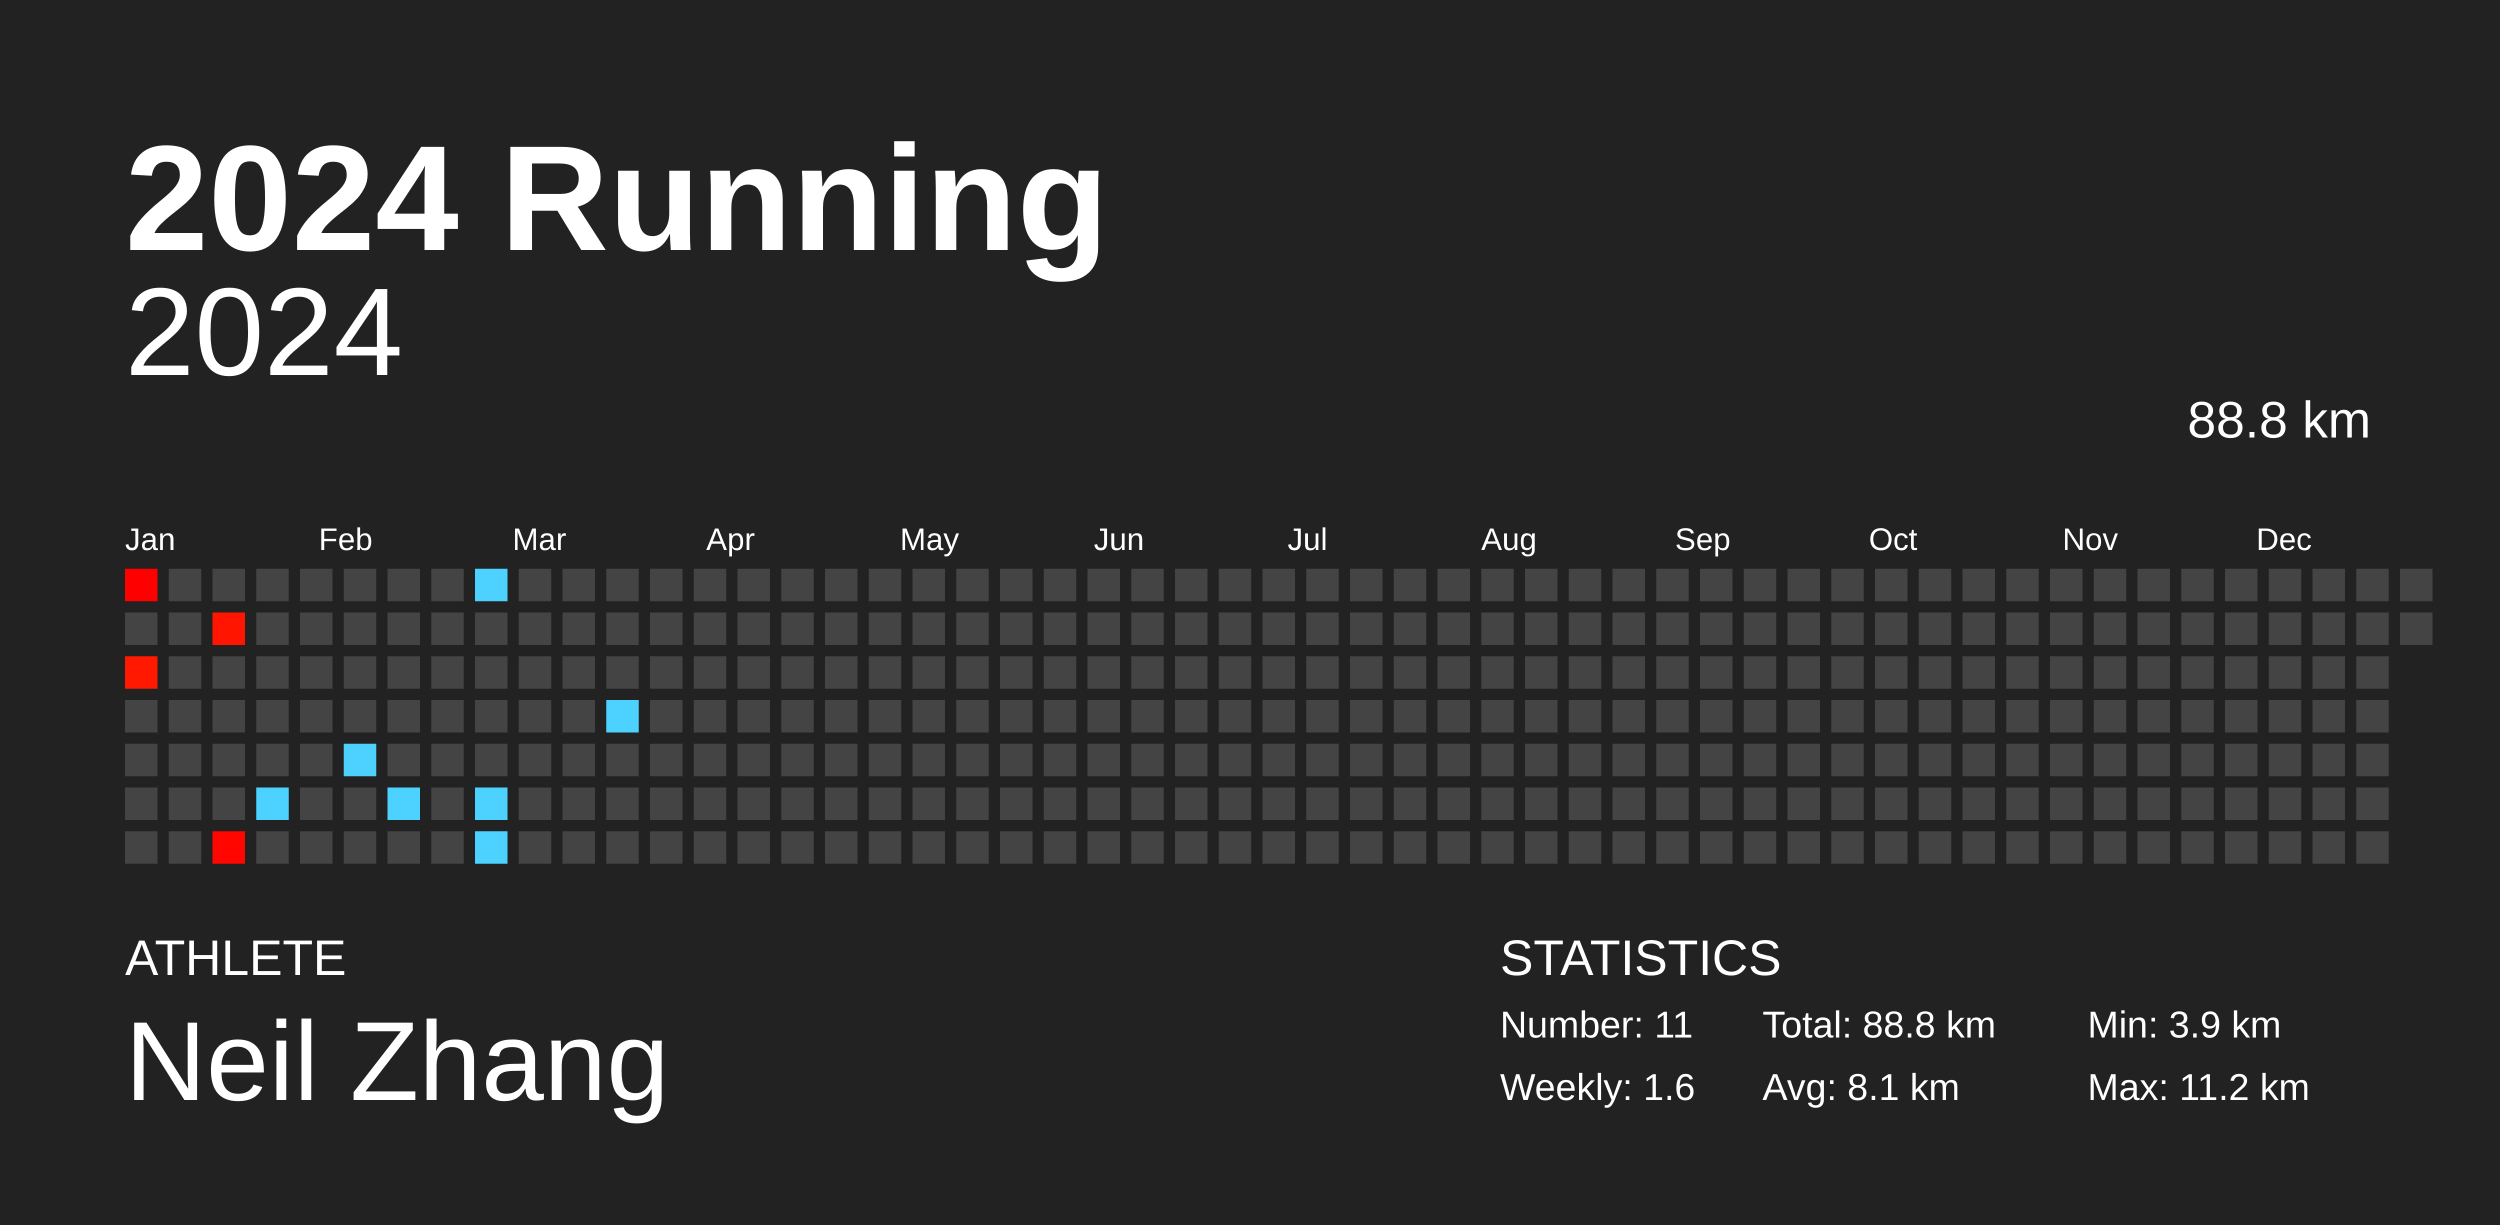
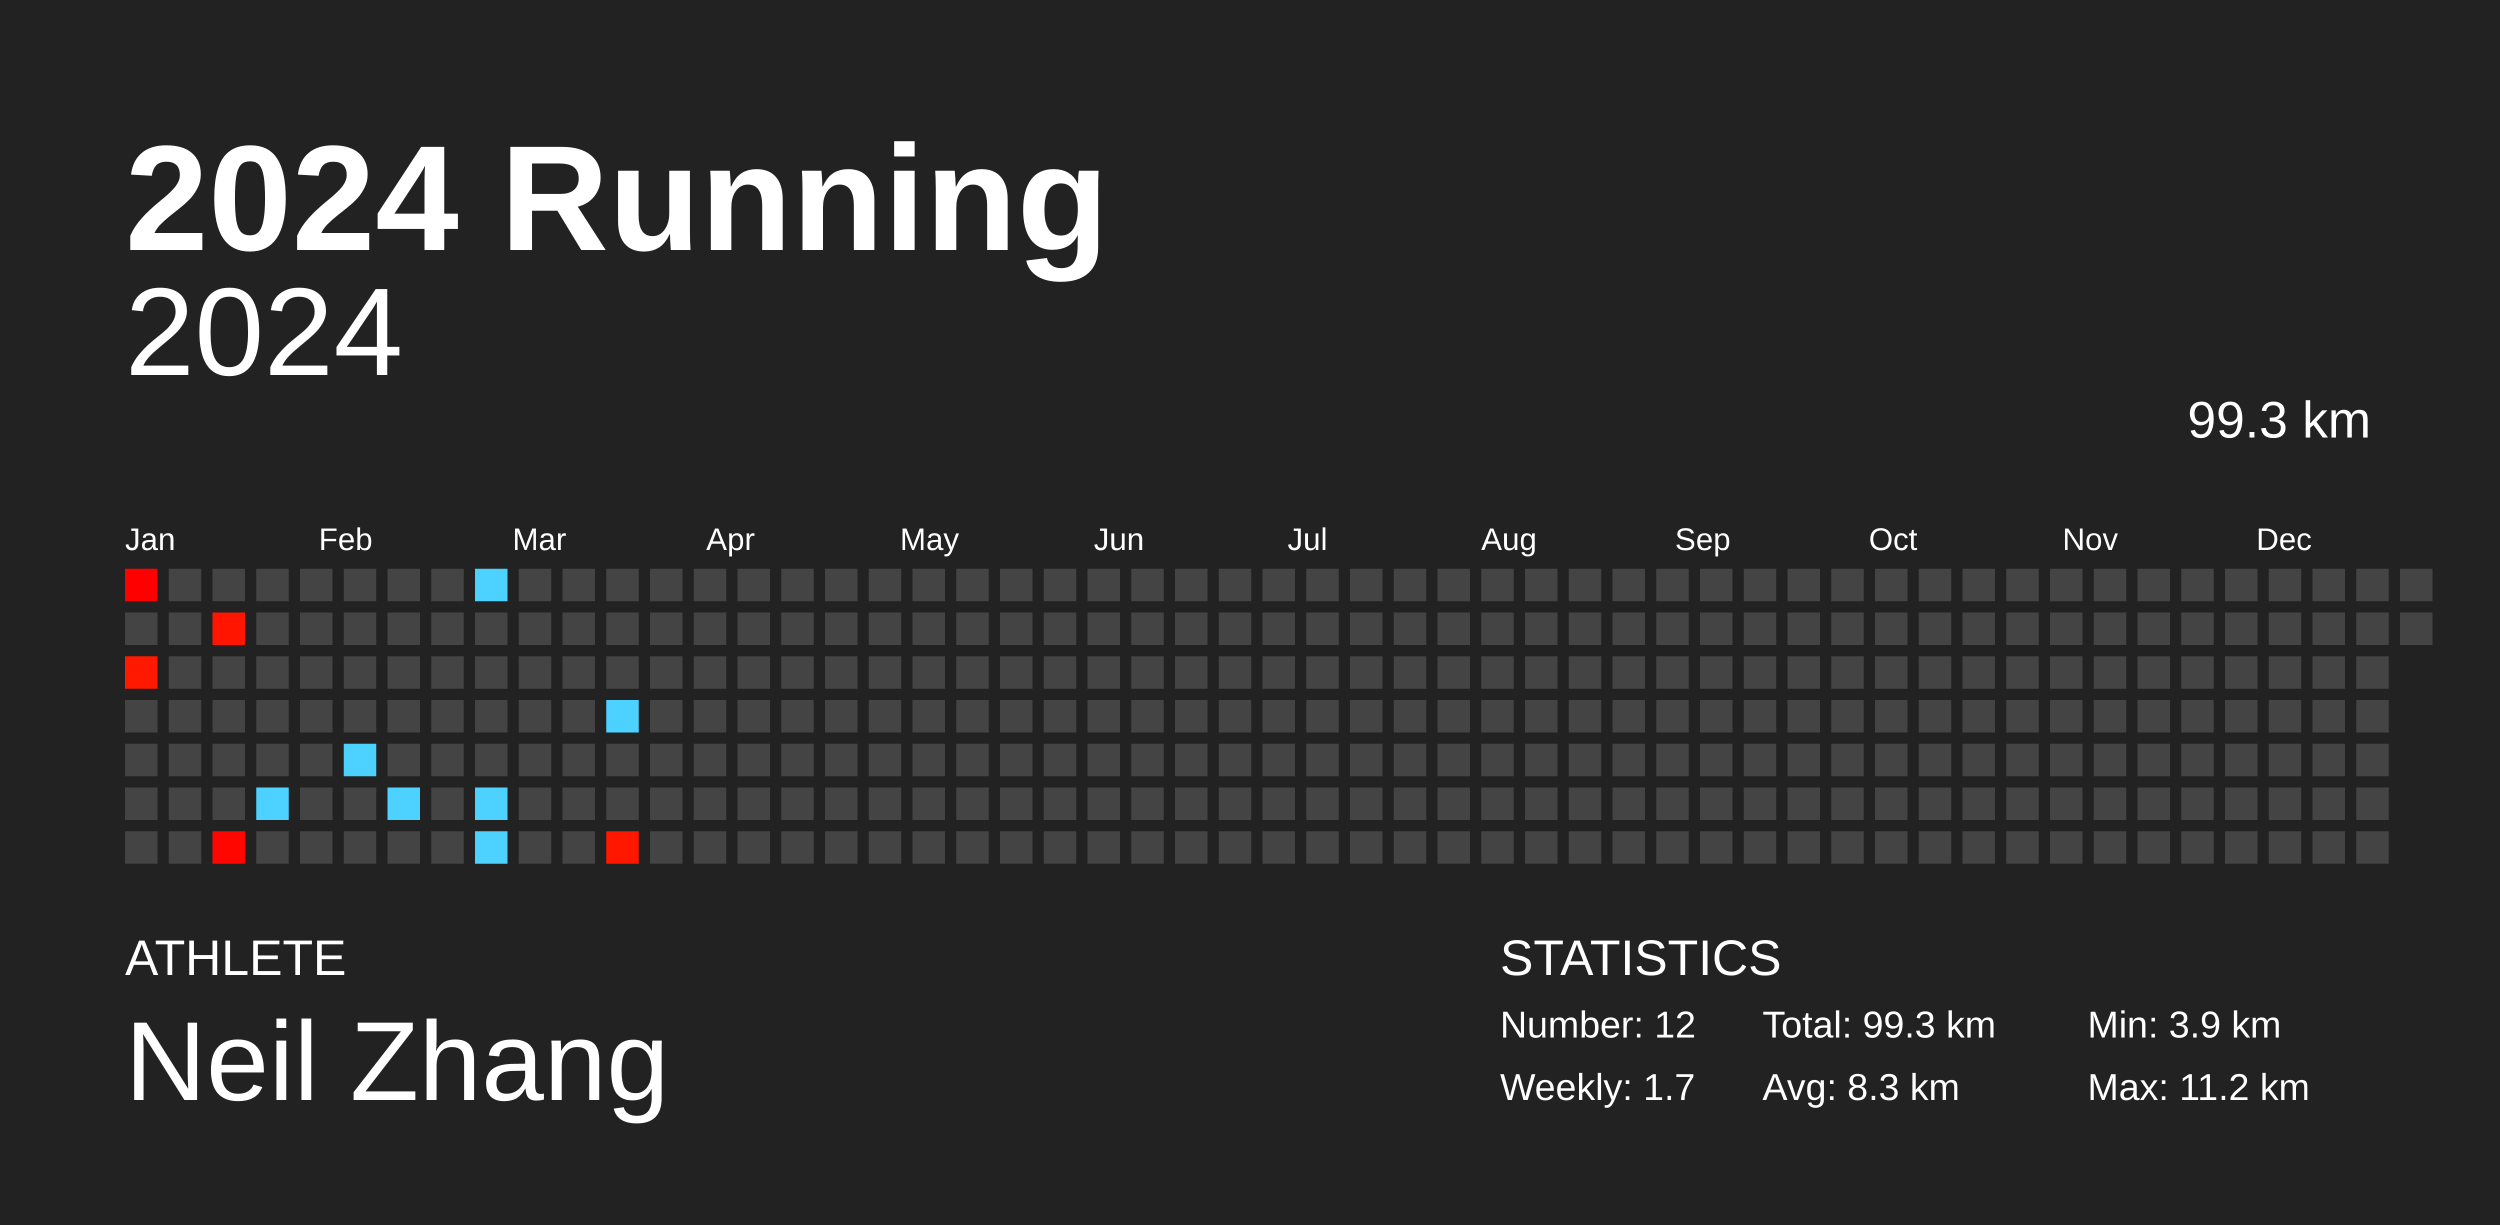
<svg xmlns="http://www.w3.org/2000/svg" baseProfile="full" height="98mm" version="1.1" viewBox="0,0,200,98" width="200mm">
  <defs />
  <rect fill="#222222" height="98" width="200" x="0" y="0" />
  <text fill="#FFFFFF" style="font-size:12px; font-family:Arial; font-weight:bold;" x="10" y="20">2024 Running</text>
  <text fill="#FFFFFF" style="font-size:4px; font-family:Arial" x="10" y="78">ATHLETE</text>
  <text fill="#FFFFFF" style="font-size:9px; font-family:Arial" x="10" y="88">Neil Zhang</text>
  <text fill="#FFFFFF" style="font-size:4px; font-family:Arial" x="120" y="78">STATISTICS</text>
-   <text fill="#FFFFFF" style="font-size:3px; font-family:Arial" x="120" y="83">Number: 11</text>
-   <text fill="#FFFFFF" style="font-size:3px; font-family:Arial" x="120" y="88">Weekly: 1.6</text>
-   <text fill="#FFFFFF" style="font-size:3px; font-family:Arial" x="141" y="83">Total: 88.8 km</text>
-   <text fill="#FFFFFF" style="font-size:3px; font-family:Arial" x="141" y="88">Avg: 8.1 km</text>
+   <text fill="#FFFFFF" style="font-size:3px; font-family:Arial" x="120" y="83">Number: 12</text>
+   <text fill="#FFFFFF" style="font-size:3px; font-family:Arial" x="120" y="88">Weekly: 1.7</text>
+   <text fill="#FFFFFF" style="font-size:3px; font-family:Arial" x="141" y="83">Total: 99.3 km</text>
+   <text fill="#FFFFFF" style="font-size:3px; font-family:Arial" x="141" y="88">Avg: 8.3 km</text>
  <text fill="#FFFFFF" style="font-size:3px; font-family:Arial" x="167" y="83">Min: 3.9 km</text>
  <text fill="#FFFFFF" style="font-size:3px; font-family:Arial" x="167" y="88">Max: 11.2 km</text>
  <text alignment-baseline="hanging" fill="#FFFFFF" style="font-size:10.0px; font-family:Arial;" x="10" y="30">2024</text>
-   <text alignment-baseline="hanging" fill="#FFFFFF" style="font-size:4.125px; font-family:Arial;" x="175" y="35">88.8 km</text>
+   <text alignment-baseline="hanging" fill="#FFFFFF" style="font-size:4.125px; font-family:Arial;" x="175" y="35">99.3 km</text>
  <text fill="#FFFFFF" style="font-size:2.5px; font-family:Arial" x="10.0" y="44">Jan</text>
  <text fill="#FFFFFF" style="font-size:2.5px; font-family:Arial" x="25.5" y="44">Feb</text>
  <text fill="#FFFFFF" style="font-size:2.5px; font-family:Arial" x="41.0" y="44">Mar</text>
  <text fill="#FFFFFF" style="font-size:2.5px; font-family:Arial" x="56.5" y="44">Apr</text>
  <text fill="#FFFFFF" style="font-size:2.5px; font-family:Arial" x="72.0" y="44">May</text>
  <text fill="#FFFFFF" style="font-size:2.5px; font-family:Arial" x="87.5" y="44">Jun</text>
  <text fill="#FFFFFF" style="font-size:2.5px; font-family:Arial" x="103.0" y="44">Jul</text>
  <text fill="#FFFFFF" style="font-size:2.5px; font-family:Arial" x="118.5" y="44">Aug</text>
  <text fill="#FFFFFF" style="font-size:2.5px; font-family:Arial" x="134.0" y="44">Sep</text>
  <text fill="#FFFFFF" style="font-size:2.5px; font-family:Arial" x="149.5" y="44">Oct</text>
  <text fill="#FFFFFF" style="font-size:2.5px; font-family:Arial" x="165.0" y="44">Nov</text>
  <text fill="#FFFFFF" style="font-size:2.5px; font-family:Arial" x="180.5" y="44">Dec</text>
  <rect fill="#ff0000" height="2.6" width="2.6" x="10.0" y="45.5" />
  <rect fill="#444444" height="2.6" width="2.6" x="10.0" y="49.0" />
  <rect fill="#ff1900" height="2.6" width="2.6" x="10.0" y="52.5" />
  <rect fill="#444444" height="2.6" width="2.6" x="10.0" y="56.0" />
  <rect fill="#444444" height="2.6" width="2.6" x="10.0" y="59.5" />
  <rect fill="#444444" height="2.6" width="2.6" x="10.0" y="63.0" />
  <rect fill="#444444" height="2.6" width="2.6" x="10.0" y="66.5" />
  <rect fill="#444444" height="2.6" width="2.6" x="13.5" y="45.5" />
  <rect fill="#444444" height="2.6" width="2.6" x="13.5" y="49.0" />
  <rect fill="#444444" height="2.6" width="2.6" x="13.5" y="52.5" />
  <rect fill="#444444" height="2.6" width="2.6" x="13.5" y="56.0" />
  <rect fill="#444444" height="2.6" width="2.6" x="13.5" y="59.5" />
  <rect fill="#444444" height="2.6" width="2.6" x="13.5" y="63.0" />
  <rect fill="#444444" height="2.6" width="2.6" x="13.5" y="66.5" />
  <rect fill="#444444" height="2.6" width="2.6" x="17.0" y="45.5" />
  <rect fill="#ff1500" height="2.6" width="2.6" x="17.0" y="49.0" />
  <rect fill="#444444" height="2.6" width="2.6" x="17.0" y="52.5" />
  <rect fill="#444444" height="2.6" width="2.6" x="17.0" y="56.0" />
  <rect fill="#444444" height="2.6" width="2.6" x="17.0" y="59.5" />
  <rect fill="#444444" height="2.6" width="2.6" x="17.0" y="63.0" />
  <rect fill="#ff0600" height="2.6" width="2.6" x="17.0" y="66.5" />
  <rect fill="#444444" height="2.6" width="2.6" x="20.5" y="45.5" />
  <rect fill="#444444" height="2.6" width="2.6" x="20.5" y="49.0" />
  <rect fill="#444444" height="2.6" width="2.6" x="20.5" y="52.5" />
  <rect fill="#444444" height="2.6" width="2.6" x="20.5" y="56.0" />
  <rect fill="#444444" height="2.6" width="2.6" x="20.5" y="59.5" />
  <rect fill="#4dd2ff" height="2.6" width="2.6" x="20.5" y="63.0" />
  <rect fill="#444444" height="2.6" width="2.6" x="20.5" y="66.5" />
  <rect fill="#444444" height="2.6" width="2.6" x="24.0" y="45.5" />
  <rect fill="#444444" height="2.6" width="2.6" x="24.0" y="49.0" />
  <rect fill="#444444" height="2.6" width="2.6" x="24.0" y="52.5" />
  <rect fill="#444444" height="2.6" width="2.6" x="24.0" y="56.0" />
  <rect fill="#444444" height="2.6" width="2.6" x="24.0" y="59.5" />
  <rect fill="#444444" height="2.6" width="2.6" x="24.0" y="63.0" />
  <rect fill="#444444" height="2.6" width="2.6" x="24.0" y="66.5" />
  <rect fill="#444444" height="2.6" width="2.6" x="27.5" y="45.5" />
  <rect fill="#444444" height="2.6" width="2.6" x="27.5" y="49.0" />
  <rect fill="#444444" height="2.6" width="2.6" x="27.5" y="52.5" />
  <rect fill="#444444" height="2.6" width="2.6" x="27.5" y="56.0" />
  <rect fill="#4dd2ff" height="2.6" width="2.6" x="27.5" y="59.5" />
  <rect fill="#444444" height="2.6" width="2.6" x="27.5" y="63.0" />
  <rect fill="#444444" height="2.6" width="2.6" x="27.5" y="66.5" />
  <rect fill="#444444" height="2.6" width="2.6" x="31.0" y="45.5" />
  <rect fill="#444444" height="2.6" width="2.6" x="31.0" y="49.0" />
  <rect fill="#444444" height="2.6" width="2.6" x="31.0" y="52.5" />
  <rect fill="#444444" height="2.6" width="2.6" x="31.0" y="56.0" />
  <rect fill="#444444" height="2.6" width="2.6" x="31.0" y="59.5" />
  <rect fill="#4dd2ff" height="2.6" width="2.6" x="31.0" y="63.0" />
  <rect fill="#444444" height="2.6" width="2.6" x="31.0" y="66.5" />
  <rect fill="#444444" height="2.6" width="2.6" x="34.5" y="45.5" />
  <rect fill="#444444" height="2.6" width="2.6" x="34.5" y="49.0" />
  <rect fill="#444444" height="2.6" width="2.6" x="34.5" y="52.5" />
  <rect fill="#444444" height="2.6" width="2.6" x="34.5" y="56.0" />
  <rect fill="#444444" height="2.6" width="2.6" x="34.5" y="59.5" />
  <rect fill="#444444" height="2.6" width="2.6" x="34.5" y="63.0" />
  <rect fill="#444444" height="2.6" width="2.6" x="34.5" y="66.5" />
  <rect fill="#4dd2ff" height="2.6" width="2.6" x="38.0" y="45.5" />
  <rect fill="#444444" height="2.6" width="2.6" x="38.0" y="49.0" />
  <rect fill="#444444" height="2.6" width="2.6" x="38.0" y="52.5" />
  <rect fill="#444444" height="2.6" width="2.6" x="38.0" y="56.0" />
  <rect fill="#444444" height="2.6" width="2.6" x="38.0" y="59.5" />
  <rect fill="#4dd2ff" height="2.6" width="2.6" x="38.0" y="63.0" />
  <rect fill="#4dd2ff" height="2.6" width="2.6" x="38.0" y="66.5" />
  <rect fill="#444444" height="2.6" width="2.6" x="41.5" y="45.5" />
  <rect fill="#444444" height="2.6" width="2.6" x="41.5" y="49.0" />
  <rect fill="#444444" height="2.6" width="2.6" x="41.5" y="52.5" />
  <rect fill="#444444" height="2.6" width="2.6" x="41.5" y="56.0" />
  <rect fill="#444444" height="2.6" width="2.6" x="41.5" y="59.5" />
  <rect fill="#444444" height="2.6" width="2.6" x="41.5" y="63.0" />
  <rect fill="#444444" height="2.6" width="2.6" x="41.5" y="66.5" />
  <rect fill="#444444" height="2.6" width="2.6" x="45.0" y="45.5" />
  <rect fill="#444444" height="2.6" width="2.6" x="45.0" y="49.0" />
  <rect fill="#444444" height="2.6" width="2.6" x="45.0" y="52.5" />
  <rect fill="#444444" height="2.6" width="2.6" x="45.0" y="56.0" />
  <rect fill="#444444" height="2.6" width="2.6" x="45.0" y="59.5" />
  <rect fill="#444444" height="2.6" width="2.6" x="45.0" y="63.0" />
  <rect fill="#444444" height="2.6" width="2.6" x="45.0" y="66.5" />
  <rect fill="#444444" height="2.6" width="2.6" x="48.5" y="45.5" />
  <rect fill="#444444" height="2.6" width="2.6" x="48.5" y="49.0" />
  <rect fill="#444444" height="2.6" width="2.6" x="48.5" y="52.5" />
  <rect fill="#4dd2ff" height="2.6" width="2.6" x="48.5" y="56.0" />
  <rect fill="#444444" height="2.6" width="2.6" x="48.5" y="59.5" />
  <rect fill="#444444" height="2.6" width="2.6" x="48.5" y="63.0" />
-   <rect fill="#444444" height="2.6" width="2.6" x="48.5" y="66.5" />
+   <rect fill="#ff1700" height="2.6" width="2.6" x="48.5" y="66.5" />
  <rect fill="#444444" height="2.6" width="2.6" x="52.0" y="45.5" />
  <rect fill="#444444" height="2.6" width="2.6" x="52.0" y="49.0" />
  <rect fill="#444444" height="2.6" width="2.6" x="52.0" y="52.5" />
  <rect fill="#444444" height="2.6" width="2.6" x="52.0" y="56.0" />
  <rect fill="#444444" height="2.6" width="2.6" x="52.0" y="59.5" />
  <rect fill="#444444" height="2.6" width="2.6" x="52.0" y="63.0" />
  <rect fill="#444444" height="2.6" width="2.6" x="52.0" y="66.5" />
  <rect fill="#444444" height="2.6" width="2.6" x="55.5" y="45.5" />
  <rect fill="#444444" height="2.6" width="2.6" x="55.5" y="49.0" />
  <rect fill="#444444" height="2.6" width="2.6" x="55.5" y="52.5" />
  <rect fill="#444444" height="2.6" width="2.6" x="55.5" y="56.0" />
  <rect fill="#444444" height="2.6" width="2.6" x="55.5" y="59.5" />
  <rect fill="#444444" height="2.6" width="2.6" x="55.5" y="63.0" />
  <rect fill="#444444" height="2.6" width="2.6" x="55.5" y="66.5" />
  <rect fill="#444444" height="2.6" width="2.6" x="59.0" y="45.5" />
  <rect fill="#444444" height="2.6" width="2.6" x="59.0" y="49.0" />
  <rect fill="#444444" height="2.6" width="2.6" x="59.0" y="52.5" />
  <rect fill="#444444" height="2.6" width="2.6" x="59.0" y="56.0" />
  <rect fill="#444444" height="2.6" width="2.6" x="59.0" y="59.5" />
  <rect fill="#444444" height="2.6" width="2.6" x="59.0" y="63.0" />
  <rect fill="#444444" height="2.6" width="2.6" x="59.0" y="66.5" />
  <rect fill="#444444" height="2.6" width="2.6" x="62.5" y="45.5" />
  <rect fill="#444444" height="2.6" width="2.6" x="62.5" y="49.0" />
  <rect fill="#444444" height="2.6" width="2.6" x="62.5" y="52.5" />
  <rect fill="#444444" height="2.6" width="2.6" x="62.5" y="56.0" />
  <rect fill="#444444" height="2.6" width="2.6" x="62.5" y="59.5" />
  <rect fill="#444444" height="2.6" width="2.6" x="62.5" y="63.0" />
  <rect fill="#444444" height="2.6" width="2.6" x="62.5" y="66.5" />
  <rect fill="#444444" height="2.6" width="2.6" x="66.0" y="45.5" />
  <rect fill="#444444" height="2.6" width="2.6" x="66.0" y="49.0" />
  <rect fill="#444444" height="2.6" width="2.6" x="66.0" y="52.5" />
  <rect fill="#444444" height="2.6" width="2.6" x="66.0" y="56.0" />
  <rect fill="#444444" height="2.6" width="2.6" x="66.0" y="59.5" />
  <rect fill="#444444" height="2.6" width="2.6" x="66.0" y="63.0" />
  <rect fill="#444444" height="2.6" width="2.6" x="66.0" y="66.5" />
  <rect fill="#444444" height="2.6" width="2.6" x="69.5" y="45.5" />
  <rect fill="#444444" height="2.6" width="2.6" x="69.5" y="49.0" />
  <rect fill="#444444" height="2.6" width="2.6" x="69.5" y="52.5" />
  <rect fill="#444444" height="2.6" width="2.6" x="69.5" y="56.0" />
  <rect fill="#444444" height="2.6" width="2.6" x="69.5" y="59.5" />
  <rect fill="#444444" height="2.6" width="2.6" x="69.5" y="63.0" />
  <rect fill="#444444" height="2.6" width="2.6" x="69.5" y="66.5" />
  <rect fill="#444444" height="2.6" width="2.6" x="73.0" y="45.5" />
  <rect fill="#444444" height="2.6" width="2.6" x="73.0" y="49.0" />
  <rect fill="#444444" height="2.6" width="2.6" x="73.0" y="52.5" />
  <rect fill="#444444" height="2.6" width="2.6" x="73.0" y="56.0" />
  <rect fill="#444444" height="2.6" width="2.6" x="73.0" y="59.5" />
  <rect fill="#444444" height="2.6" width="2.6" x="73.0" y="63.0" />
  <rect fill="#444444" height="2.6" width="2.6" x="73.0" y="66.5" />
  <rect fill="#444444" height="2.6" width="2.6" x="76.5" y="45.5" />
  <rect fill="#444444" height="2.6" width="2.6" x="76.5" y="49.0" />
  <rect fill="#444444" height="2.6" width="2.6" x="76.5" y="52.5" />
  <rect fill="#444444" height="2.6" width="2.6" x="76.5" y="56.0" />
  <rect fill="#444444" height="2.6" width="2.6" x="76.5" y="59.5" />
  <rect fill="#444444" height="2.6" width="2.6" x="76.5" y="63.0" />
  <rect fill="#444444" height="2.6" width="2.6" x="76.5" y="66.5" />
  <rect fill="#444444" height="2.6" width="2.6" x="80.0" y="45.5" />
  <rect fill="#444444" height="2.6" width="2.6" x="80.0" y="49.0" />
  <rect fill="#444444" height="2.6" width="2.6" x="80.0" y="52.5" />
  <rect fill="#444444" height="2.6" width="2.6" x="80.0" y="56.0" />
  <rect fill="#444444" height="2.6" width="2.6" x="80.0" y="59.5" />
  <rect fill="#444444" height="2.6" width="2.6" x="80.0" y="63.0" />
  <rect fill="#444444" height="2.6" width="2.6" x="80.0" y="66.5" />
  <rect fill="#444444" height="2.6" width="2.6" x="83.5" y="45.5" />
  <rect fill="#444444" height="2.6" width="2.6" x="83.5" y="49.0" />
  <rect fill="#444444" height="2.6" width="2.6" x="83.5" y="52.5" />
  <rect fill="#444444" height="2.6" width="2.6" x="83.5" y="56.0" />
  <rect fill="#444444" height="2.6" width="2.6" x="83.5" y="59.5" />
  <rect fill="#444444" height="2.6" width="2.6" x="83.5" y="63.0" />
  <rect fill="#444444" height="2.6" width="2.6" x="83.5" y="66.5" />
  <rect fill="#444444" height="2.6" width="2.6" x="87.0" y="45.5" />
  <rect fill="#444444" height="2.6" width="2.6" x="87.0" y="49.0" />
  <rect fill="#444444" height="2.6" width="2.6" x="87.0" y="52.5" />
  <rect fill="#444444" height="2.6" width="2.6" x="87.0" y="56.0" />
  <rect fill="#444444" height="2.6" width="2.6" x="87.0" y="59.5" />
  <rect fill="#444444" height="2.6" width="2.6" x="87.0" y="63.0" />
  <rect fill="#444444" height="2.6" width="2.6" x="87.0" y="66.5" />
  <rect fill="#444444" height="2.6" width="2.6" x="90.5" y="45.5" />
  <rect fill="#444444" height="2.6" width="2.6" x="90.5" y="49.0" />
  <rect fill="#444444" height="2.6" width="2.6" x="90.5" y="52.5" />
  <rect fill="#444444" height="2.6" width="2.6" x="90.5" y="56.0" />
  <rect fill="#444444" height="2.6" width="2.6" x="90.5" y="59.5" />
  <rect fill="#444444" height="2.6" width="2.6" x="90.5" y="63.0" />
  <rect fill="#444444" height="2.6" width="2.6" x="90.5" y="66.5" />
  <rect fill="#444444" height="2.6" width="2.6" x="94.0" y="45.5" />
  <rect fill="#444444" height="2.6" width="2.6" x="94.0" y="49.0" />
  <rect fill="#444444" height="2.6" width="2.6" x="94.0" y="52.5" />
  <rect fill="#444444" height="2.6" width="2.6" x="94.0" y="56.0" />
  <rect fill="#444444" height="2.6" width="2.6" x="94.0" y="59.5" />
  <rect fill="#444444" height="2.6" width="2.6" x="94.0" y="63.0" />
  <rect fill="#444444" height="2.6" width="2.6" x="94.0" y="66.5" />
  <rect fill="#444444" height="2.6" width="2.6" x="97.5" y="45.5" />
  <rect fill="#444444" height="2.6" width="2.6" x="97.5" y="49.0" />
  <rect fill="#444444" height="2.6" width="2.6" x="97.5" y="52.5" />
  <rect fill="#444444" height="2.6" width="2.6" x="97.5" y="56.0" />
  <rect fill="#444444" height="2.6" width="2.6" x="97.5" y="59.5" />
  <rect fill="#444444" height="2.6" width="2.6" x="97.5" y="63.0" />
  <rect fill="#444444" height="2.6" width="2.6" x="97.5" y="66.5" />
  <rect fill="#444444" height="2.6" width="2.6" x="101.0" y="45.5" />
  <rect fill="#444444" height="2.6" width="2.6" x="101.0" y="49.0" />
  <rect fill="#444444" height="2.6" width="2.6" x="101.0" y="52.5" />
  <rect fill="#444444" height="2.6" width="2.6" x="101.0" y="56.0" />
  <rect fill="#444444" height="2.6" width="2.6" x="101.0" y="59.5" />
  <rect fill="#444444" height="2.6" width="2.6" x="101.0" y="63.0" />
  <rect fill="#444444" height="2.6" width="2.6" x="101.0" y="66.5" />
  <rect fill="#444444" height="2.6" width="2.6" x="104.5" y="45.5" />
  <rect fill="#444444" height="2.6" width="2.6" x="104.5" y="49.0" />
  <rect fill="#444444" height="2.6" width="2.6" x="104.5" y="52.5" />
  <rect fill="#444444" height="2.6" width="2.6" x="104.5" y="56.0" />
  <rect fill="#444444" height="2.6" width="2.6" x="104.5" y="59.5" />
  <rect fill="#444444" height="2.6" width="2.6" x="104.5" y="63.0" />
  <rect fill="#444444" height="2.6" width="2.6" x="104.5" y="66.5" />
  <rect fill="#444444" height="2.6" width="2.6" x="108.0" y="45.5" />
  <rect fill="#444444" height="2.6" width="2.6" x="108.0" y="49.0" />
  <rect fill="#444444" height="2.6" width="2.6" x="108.0" y="52.5" />
  <rect fill="#444444" height="2.6" width="2.6" x="108.0" y="56.0" />
  <rect fill="#444444" height="2.6" width="2.6" x="108.0" y="59.5" />
  <rect fill="#444444" height="2.6" width="2.6" x="108.0" y="63.0" />
  <rect fill="#444444" height="2.6" width="2.6" x="108.0" y="66.5" />
  <rect fill="#444444" height="2.6" width="2.6" x="111.5" y="45.5" />
  <rect fill="#444444" height="2.6" width="2.6" x="111.5" y="49.0" />
  <rect fill="#444444" height="2.6" width="2.6" x="111.5" y="52.5" />
  <rect fill="#444444" height="2.6" width="2.6" x="111.5" y="56.0" />
  <rect fill="#444444" height="2.6" width="2.6" x="111.5" y="59.5" />
  <rect fill="#444444" height="2.6" width="2.6" x="111.5" y="63.0" />
  <rect fill="#444444" height="2.6" width="2.6" x="111.5" y="66.5" />
  <rect fill="#444444" height="2.6" width="2.6" x="115.0" y="45.5" />
  <rect fill="#444444" height="2.6" width="2.6" x="115.0" y="49.0" />
  <rect fill="#444444" height="2.6" width="2.6" x="115.0" y="52.5" />
  <rect fill="#444444" height="2.6" width="2.6" x="115.0" y="56.0" />
  <rect fill="#444444" height="2.6" width="2.6" x="115.0" y="59.5" />
  <rect fill="#444444" height="2.6" width="2.6" x="115.0" y="63.0" />
  <rect fill="#444444" height="2.6" width="2.6" x="115.0" y="66.5" />
  <rect fill="#444444" height="2.6" width="2.6" x="118.5" y="45.5" />
  <rect fill="#444444" height="2.6" width="2.6" x="118.5" y="49.0" />
  <rect fill="#444444" height="2.6" width="2.6" x="118.5" y="52.5" />
  <rect fill="#444444" height="2.6" width="2.6" x="118.5" y="56.0" />
  <rect fill="#444444" height="2.6" width="2.6" x="118.5" y="59.5" />
  <rect fill="#444444" height="2.6" width="2.6" x="118.5" y="63.0" />
  <rect fill="#444444" height="2.6" width="2.6" x="118.5" y="66.5" />
  <rect fill="#444444" height="2.6" width="2.6" x="122.0" y="45.5" />
  <rect fill="#444444" height="2.6" width="2.6" x="122.0" y="49.0" />
  <rect fill="#444444" height="2.6" width="2.6" x="122.0" y="52.5" />
  <rect fill="#444444" height="2.6" width="2.6" x="122.0" y="56.0" />
  <rect fill="#444444" height="2.6" width="2.6" x="122.0" y="59.5" />
  <rect fill="#444444" height="2.6" width="2.6" x="122.0" y="63.0" />
  <rect fill="#444444" height="2.6" width="2.6" x="122.0" y="66.5" />
  <rect fill="#444444" height="2.6" width="2.6" x="125.5" y="45.5" />
  <rect fill="#444444" height="2.6" width="2.6" x="125.5" y="49.0" />
  <rect fill="#444444" height="2.6" width="2.6" x="125.5" y="52.5" />
  <rect fill="#444444" height="2.6" width="2.6" x="125.5" y="56.0" />
  <rect fill="#444444" height="2.6" width="2.6" x="125.5" y="59.5" />
  <rect fill="#444444" height="2.6" width="2.6" x="125.5" y="63.0" />
  <rect fill="#444444" height="2.6" width="2.6" x="125.5" y="66.5" />
  <rect fill="#444444" height="2.6" width="2.6" x="129.0" y="45.5" />
  <rect fill="#444444" height="2.6" width="2.6" x="129.0" y="49.0" />
  <rect fill="#444444" height="2.6" width="2.6" x="129.0" y="52.5" />
  <rect fill="#444444" height="2.6" width="2.6" x="129.0" y="56.0" />
  <rect fill="#444444" height="2.6" width="2.6" x="129.0" y="59.5" />
  <rect fill="#444444" height="2.6" width="2.6" x="129.0" y="63.0" />
  <rect fill="#444444" height="2.6" width="2.6" x="129.0" y="66.5" />
  <rect fill="#444444" height="2.6" width="2.6" x="132.5" y="45.5" />
  <rect fill="#444444" height="2.6" width="2.6" x="132.5" y="49.0" />
  <rect fill="#444444" height="2.6" width="2.6" x="132.5" y="52.5" />
  <rect fill="#444444" height="2.6" width="2.6" x="132.5" y="56.0" />
  <rect fill="#444444" height="2.6" width="2.6" x="132.5" y="59.5" />
  <rect fill="#444444" height="2.6" width="2.6" x="132.5" y="63.0" />
  <rect fill="#444444" height="2.6" width="2.6" x="132.5" y="66.5" />
  <rect fill="#444444" height="2.6" width="2.6" x="136.0" y="45.5" />
  <rect fill="#444444" height="2.6" width="2.6" x="136.0" y="49.0" />
  <rect fill="#444444" height="2.6" width="2.6" x="136.0" y="52.5" />
  <rect fill="#444444" height="2.6" width="2.6" x="136.0" y="56.0" />
  <rect fill="#444444" height="2.6" width="2.6" x="136.0" y="59.5" />
  <rect fill="#444444" height="2.6" width="2.6" x="136.0" y="63.0" />
  <rect fill="#444444" height="2.6" width="2.6" x="136.0" y="66.5" />
  <rect fill="#444444" height="2.6" width="2.6" x="139.5" y="45.5" />
  <rect fill="#444444" height="2.6" width="2.6" x="139.5" y="49.0" />
  <rect fill="#444444" height="2.6" width="2.6" x="139.5" y="52.5" />
  <rect fill="#444444" height="2.6" width="2.6" x="139.5" y="56.0" />
  <rect fill="#444444" height="2.6" width="2.6" x="139.5" y="59.5" />
  <rect fill="#444444" height="2.6" width="2.6" x="139.5" y="63.0" />
  <rect fill="#444444" height="2.6" width="2.6" x="139.5" y="66.5" />
  <rect fill="#444444" height="2.6" width="2.6" x="143.0" y="45.5" />
  <rect fill="#444444" height="2.6" width="2.6" x="143.0" y="49.0" />
  <rect fill="#444444" height="2.6" width="2.6" x="143.0" y="52.5" />
  <rect fill="#444444" height="2.6" width="2.6" x="143.0" y="56.0" />
  <rect fill="#444444" height="2.6" width="2.6" x="143.0" y="59.5" />
  <rect fill="#444444" height="2.6" width="2.6" x="143.0" y="63.0" />
  <rect fill="#444444" height="2.6" width="2.6" x="143.0" y="66.5" />
  <rect fill="#444444" height="2.6" width="2.6" x="146.5" y="45.5" />
  <rect fill="#444444" height="2.6" width="2.6" x="146.5" y="49.0" />
  <rect fill="#444444" height="2.6" width="2.6" x="146.5" y="52.5" />
  <rect fill="#444444" height="2.6" width="2.6" x="146.5" y="56.0" />
  <rect fill="#444444" height="2.6" width="2.6" x="146.5" y="59.5" />
  <rect fill="#444444" height="2.6" width="2.6" x="146.5" y="63.0" />
  <rect fill="#444444" height="2.6" width="2.6" x="146.5" y="66.5" />
  <rect fill="#444444" height="2.6" width="2.6" x="150.0" y="45.5" />
  <rect fill="#444444" height="2.6" width="2.6" x="150.0" y="49.0" />
  <rect fill="#444444" height="2.6" width="2.6" x="150.0" y="52.5" />
  <rect fill="#444444" height="2.6" width="2.6" x="150.0" y="56.0" />
  <rect fill="#444444" height="2.6" width="2.6" x="150.0" y="59.5" />
  <rect fill="#444444" height="2.6" width="2.6" x="150.0" y="63.0" />
  <rect fill="#444444" height="2.6" width="2.6" x="150.0" y="66.5" />
  <rect fill="#444444" height="2.6" width="2.6" x="153.5" y="45.5" />
  <rect fill="#444444" height="2.6" width="2.6" x="153.5" y="49.0" />
  <rect fill="#444444" height="2.6" width="2.6" x="153.5" y="52.5" />
  <rect fill="#444444" height="2.6" width="2.6" x="153.5" y="56.0" />
  <rect fill="#444444" height="2.6" width="2.6" x="153.5" y="59.5" />
  <rect fill="#444444" height="2.6" width="2.6" x="153.5" y="63.0" />
  <rect fill="#444444" height="2.6" width="2.6" x="153.5" y="66.5" />
  <rect fill="#444444" height="2.6" width="2.6" x="157.0" y="45.5" />
  <rect fill="#444444" height="2.6" width="2.6" x="157.0" y="49.0" />
  <rect fill="#444444" height="2.6" width="2.6" x="157.0" y="52.5" />
  <rect fill="#444444" height="2.6" width="2.6" x="157.0" y="56.0" />
  <rect fill="#444444" height="2.6" width="2.6" x="157.0" y="59.5" />
  <rect fill="#444444" height="2.6" width="2.6" x="157.0" y="63.0" />
  <rect fill="#444444" height="2.6" width="2.6" x="157.0" y="66.5" />
  <rect fill="#444444" height="2.6" width="2.6" x="160.5" y="45.5" />
  <rect fill="#444444" height="2.6" width="2.6" x="160.5" y="49.0" />
  <rect fill="#444444" height="2.6" width="2.6" x="160.5" y="52.5" />
  <rect fill="#444444" height="2.6" width="2.6" x="160.5" y="56.0" />
  <rect fill="#444444" height="2.6" width="2.6" x="160.5" y="59.5" />
  <rect fill="#444444" height="2.6" width="2.6" x="160.5" y="63.0" />
  <rect fill="#444444" height="2.6" width="2.6" x="160.5" y="66.5" />
  <rect fill="#444444" height="2.6" width="2.6" x="164.0" y="45.5" />
  <rect fill="#444444" height="2.6" width="2.6" x="164.0" y="49.0" />
  <rect fill="#444444" height="2.6" width="2.6" x="164.0" y="52.5" />
  <rect fill="#444444" height="2.6" width="2.6" x="164.0" y="56.0" />
  <rect fill="#444444" height="2.6" width="2.6" x="164.0" y="59.5" />
  <rect fill="#444444" height="2.6" width="2.6" x="164.0" y="63.0" />
  <rect fill="#444444" height="2.6" width="2.6" x="164.0" y="66.5" />
  <rect fill="#444444" height="2.6" width="2.6" x="167.5" y="45.5" />
  <rect fill="#444444" height="2.6" width="2.6" x="167.5" y="49.0" />
  <rect fill="#444444" height="2.6" width="2.6" x="167.5" y="52.5" />
  <rect fill="#444444" height="2.6" width="2.6" x="167.5" y="56.0" />
  <rect fill="#444444" height="2.6" width="2.6" x="167.5" y="59.5" />
  <rect fill="#444444" height="2.6" width="2.6" x="167.5" y="63.0" />
  <rect fill="#444444" height="2.6" width="2.6" x="167.5" y="66.5" />
  <rect fill="#444444" height="2.6" width="2.6" x="171.0" y="45.5" />
  <rect fill="#444444" height="2.6" width="2.6" x="171.0" y="49.0" />
  <rect fill="#444444" height="2.6" width="2.6" x="171.0" y="52.5" />
  <rect fill="#444444" height="2.6" width="2.6" x="171.0" y="56.0" />
  <rect fill="#444444" height="2.6" width="2.6" x="171.0" y="59.5" />
  <rect fill="#444444" height="2.6" width="2.6" x="171.0" y="63.0" />
  <rect fill="#444444" height="2.6" width="2.6" x="171.0" y="66.5" />
  <rect fill="#444444" height="2.6" width="2.6" x="174.5" y="45.5" />
  <rect fill="#444444" height="2.6" width="2.6" x="174.5" y="49.0" />
  <rect fill="#444444" height="2.6" width="2.6" x="174.5" y="52.5" />
  <rect fill="#444444" height="2.6" width="2.6" x="174.5" y="56.0" />
  <rect fill="#444444" height="2.6" width="2.6" x="174.5" y="59.5" />
  <rect fill="#444444" height="2.6" width="2.6" x="174.5" y="63.0" />
  <rect fill="#444444" height="2.6" width="2.6" x="174.5" y="66.5" />
  <rect fill="#444444" height="2.6" width="2.6" x="178.0" y="45.5" />
  <rect fill="#444444" height="2.6" width="2.6" x="178.0" y="49.0" />
  <rect fill="#444444" height="2.6" width="2.6" x="178.0" y="52.5" />
  <rect fill="#444444" height="2.6" width="2.6" x="178.0" y="56.0" />
  <rect fill="#444444" height="2.6" width="2.6" x="178.0" y="59.5" />
  <rect fill="#444444" height="2.6" width="2.6" x="178.0" y="63.0" />
  <rect fill="#444444" height="2.6" width="2.6" x="178.0" y="66.5" />
  <rect fill="#444444" height="2.6" width="2.6" x="181.5" y="45.5" />
  <rect fill="#444444" height="2.6" width="2.6" x="181.5" y="49.0" />
  <rect fill="#444444" height="2.6" width="2.6" x="181.5" y="52.5" />
  <rect fill="#444444" height="2.6" width="2.6" x="181.5" y="56.0" />
  <rect fill="#444444" height="2.6" width="2.6" x="181.5" y="59.5" />
  <rect fill="#444444" height="2.6" width="2.6" x="181.5" y="63.0" />
  <rect fill="#444444" height="2.6" width="2.6" x="181.5" y="66.5" />
  <rect fill="#444444" height="2.6" width="2.6" x="185.0" y="45.5" />
  <rect fill="#444444" height="2.6" width="2.6" x="185.0" y="49.0" />
  <rect fill="#444444" height="2.6" width="2.6" x="185.0" y="52.5" />
  <rect fill="#444444" height="2.6" width="2.6" x="185.0" y="56.0" />
  <rect fill="#444444" height="2.6" width="2.6" x="185.0" y="59.5" />
  <rect fill="#444444" height="2.6" width="2.6" x="185.0" y="63.0" />
  <rect fill="#444444" height="2.6" width="2.6" x="185.0" y="66.5" />
  <rect fill="#444444" height="2.6" width="2.6" x="188.5" y="45.5" />
  <rect fill="#444444" height="2.6" width="2.6" x="188.5" y="49.0" />
  <rect fill="#444444" height="2.6" width="2.6" x="188.5" y="52.5" />
  <rect fill="#444444" height="2.6" width="2.6" x="188.5" y="56.0" />
  <rect fill="#444444" height="2.6" width="2.6" x="188.5" y="59.5" />
  <rect fill="#444444" height="2.6" width="2.6" x="188.5" y="63.0" />
  <rect fill="#444444" height="2.6" width="2.6" x="188.5" y="66.5" />
  <rect fill="#444444" height="2.6" width="2.6" x="192.0" y="45.5" />
  <rect fill="#444444" height="2.6" width="2.6" x="192.0" y="49.0" />
</svg>
